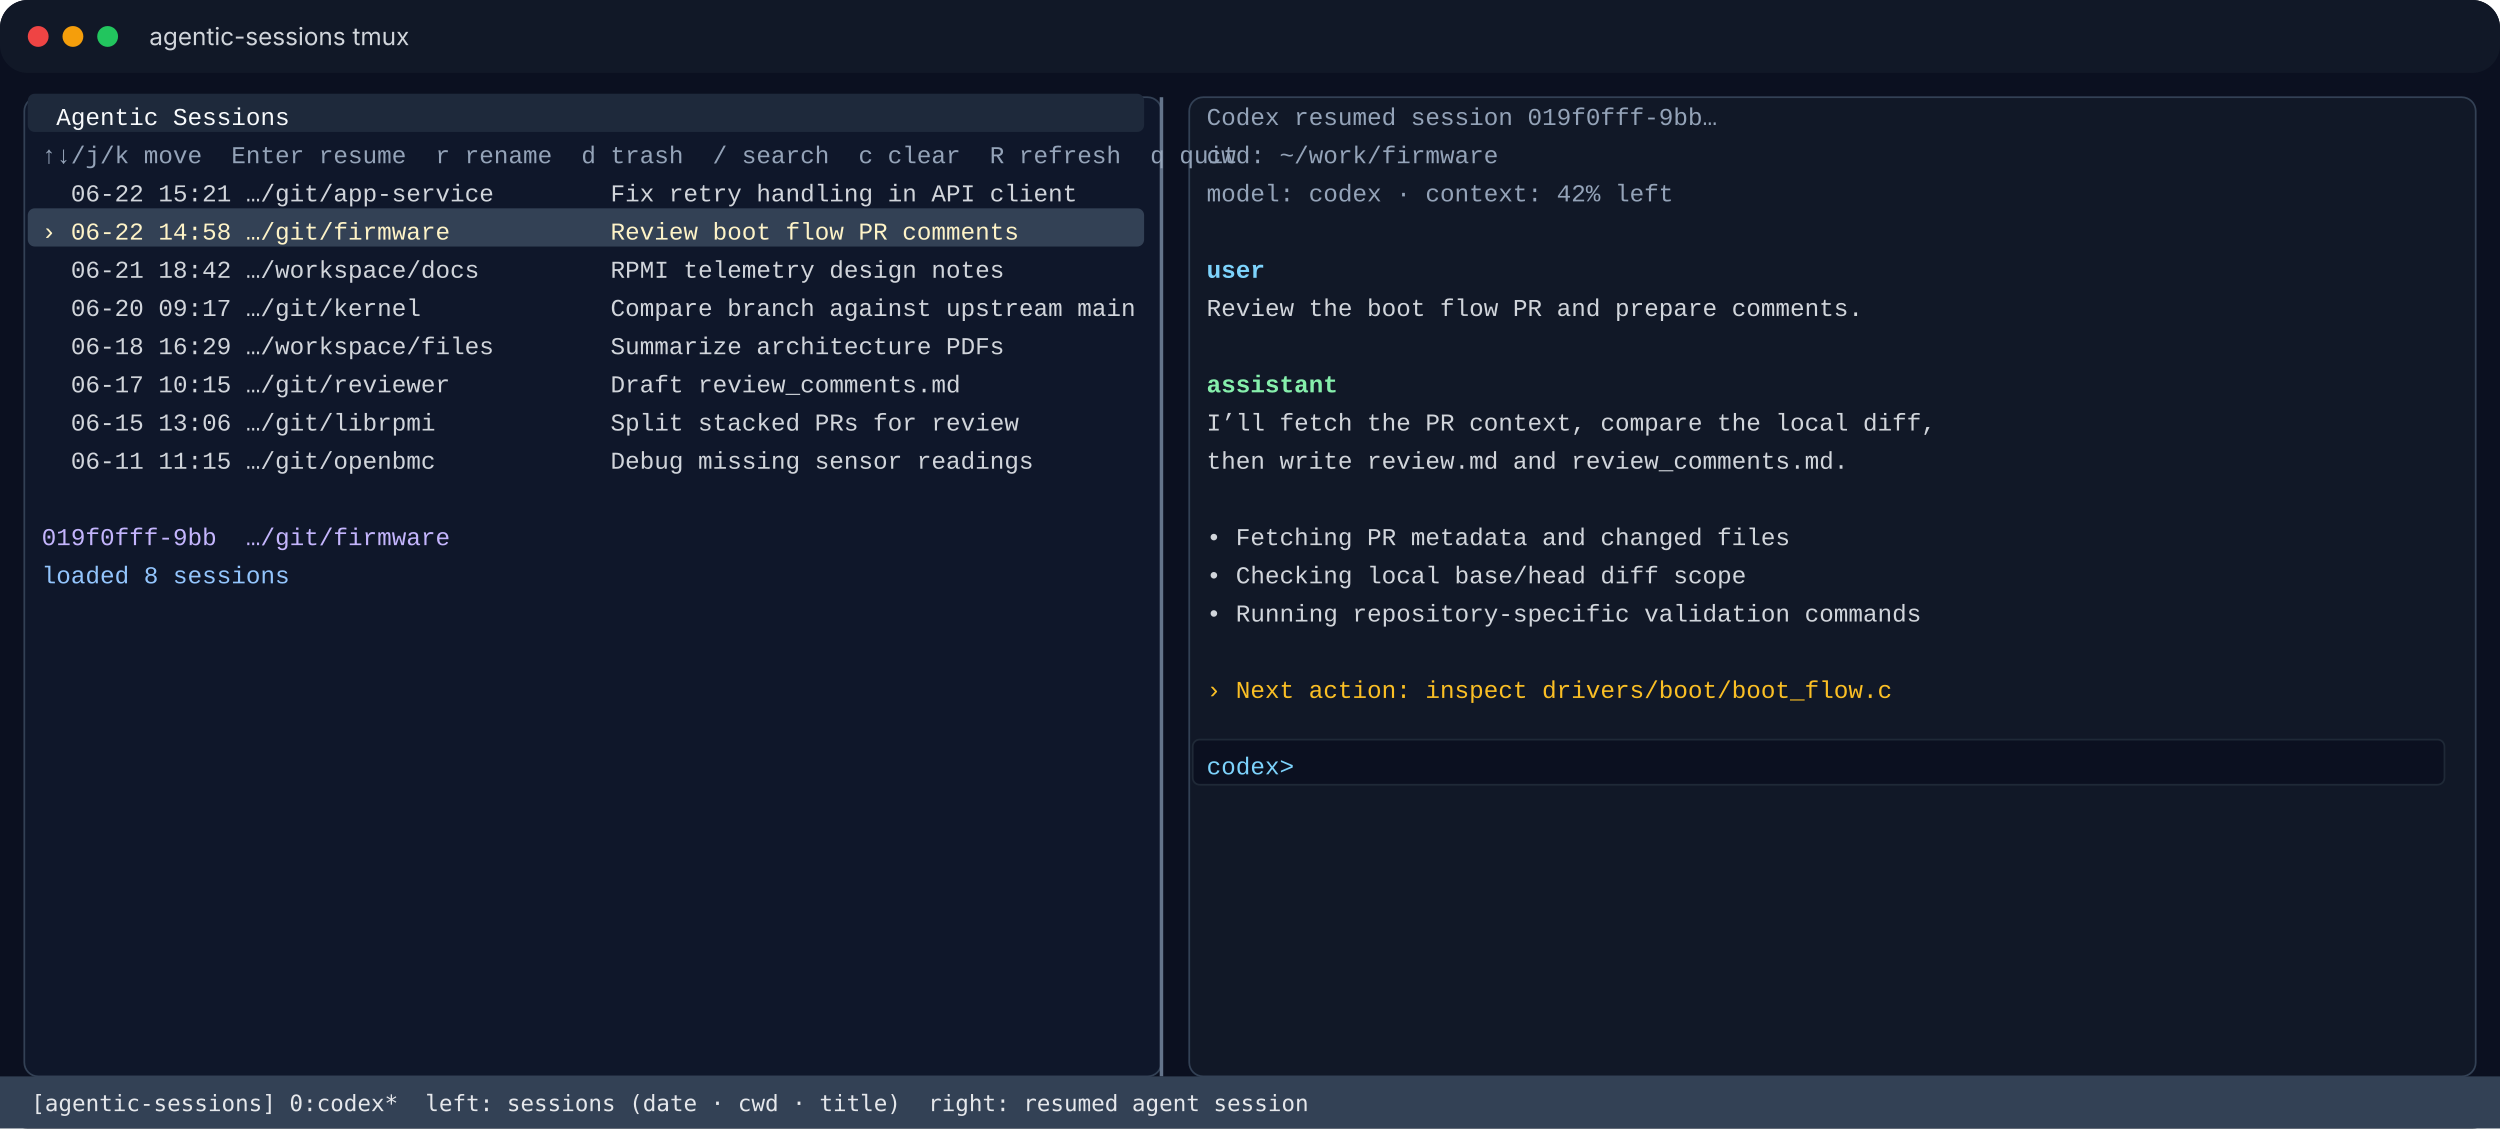
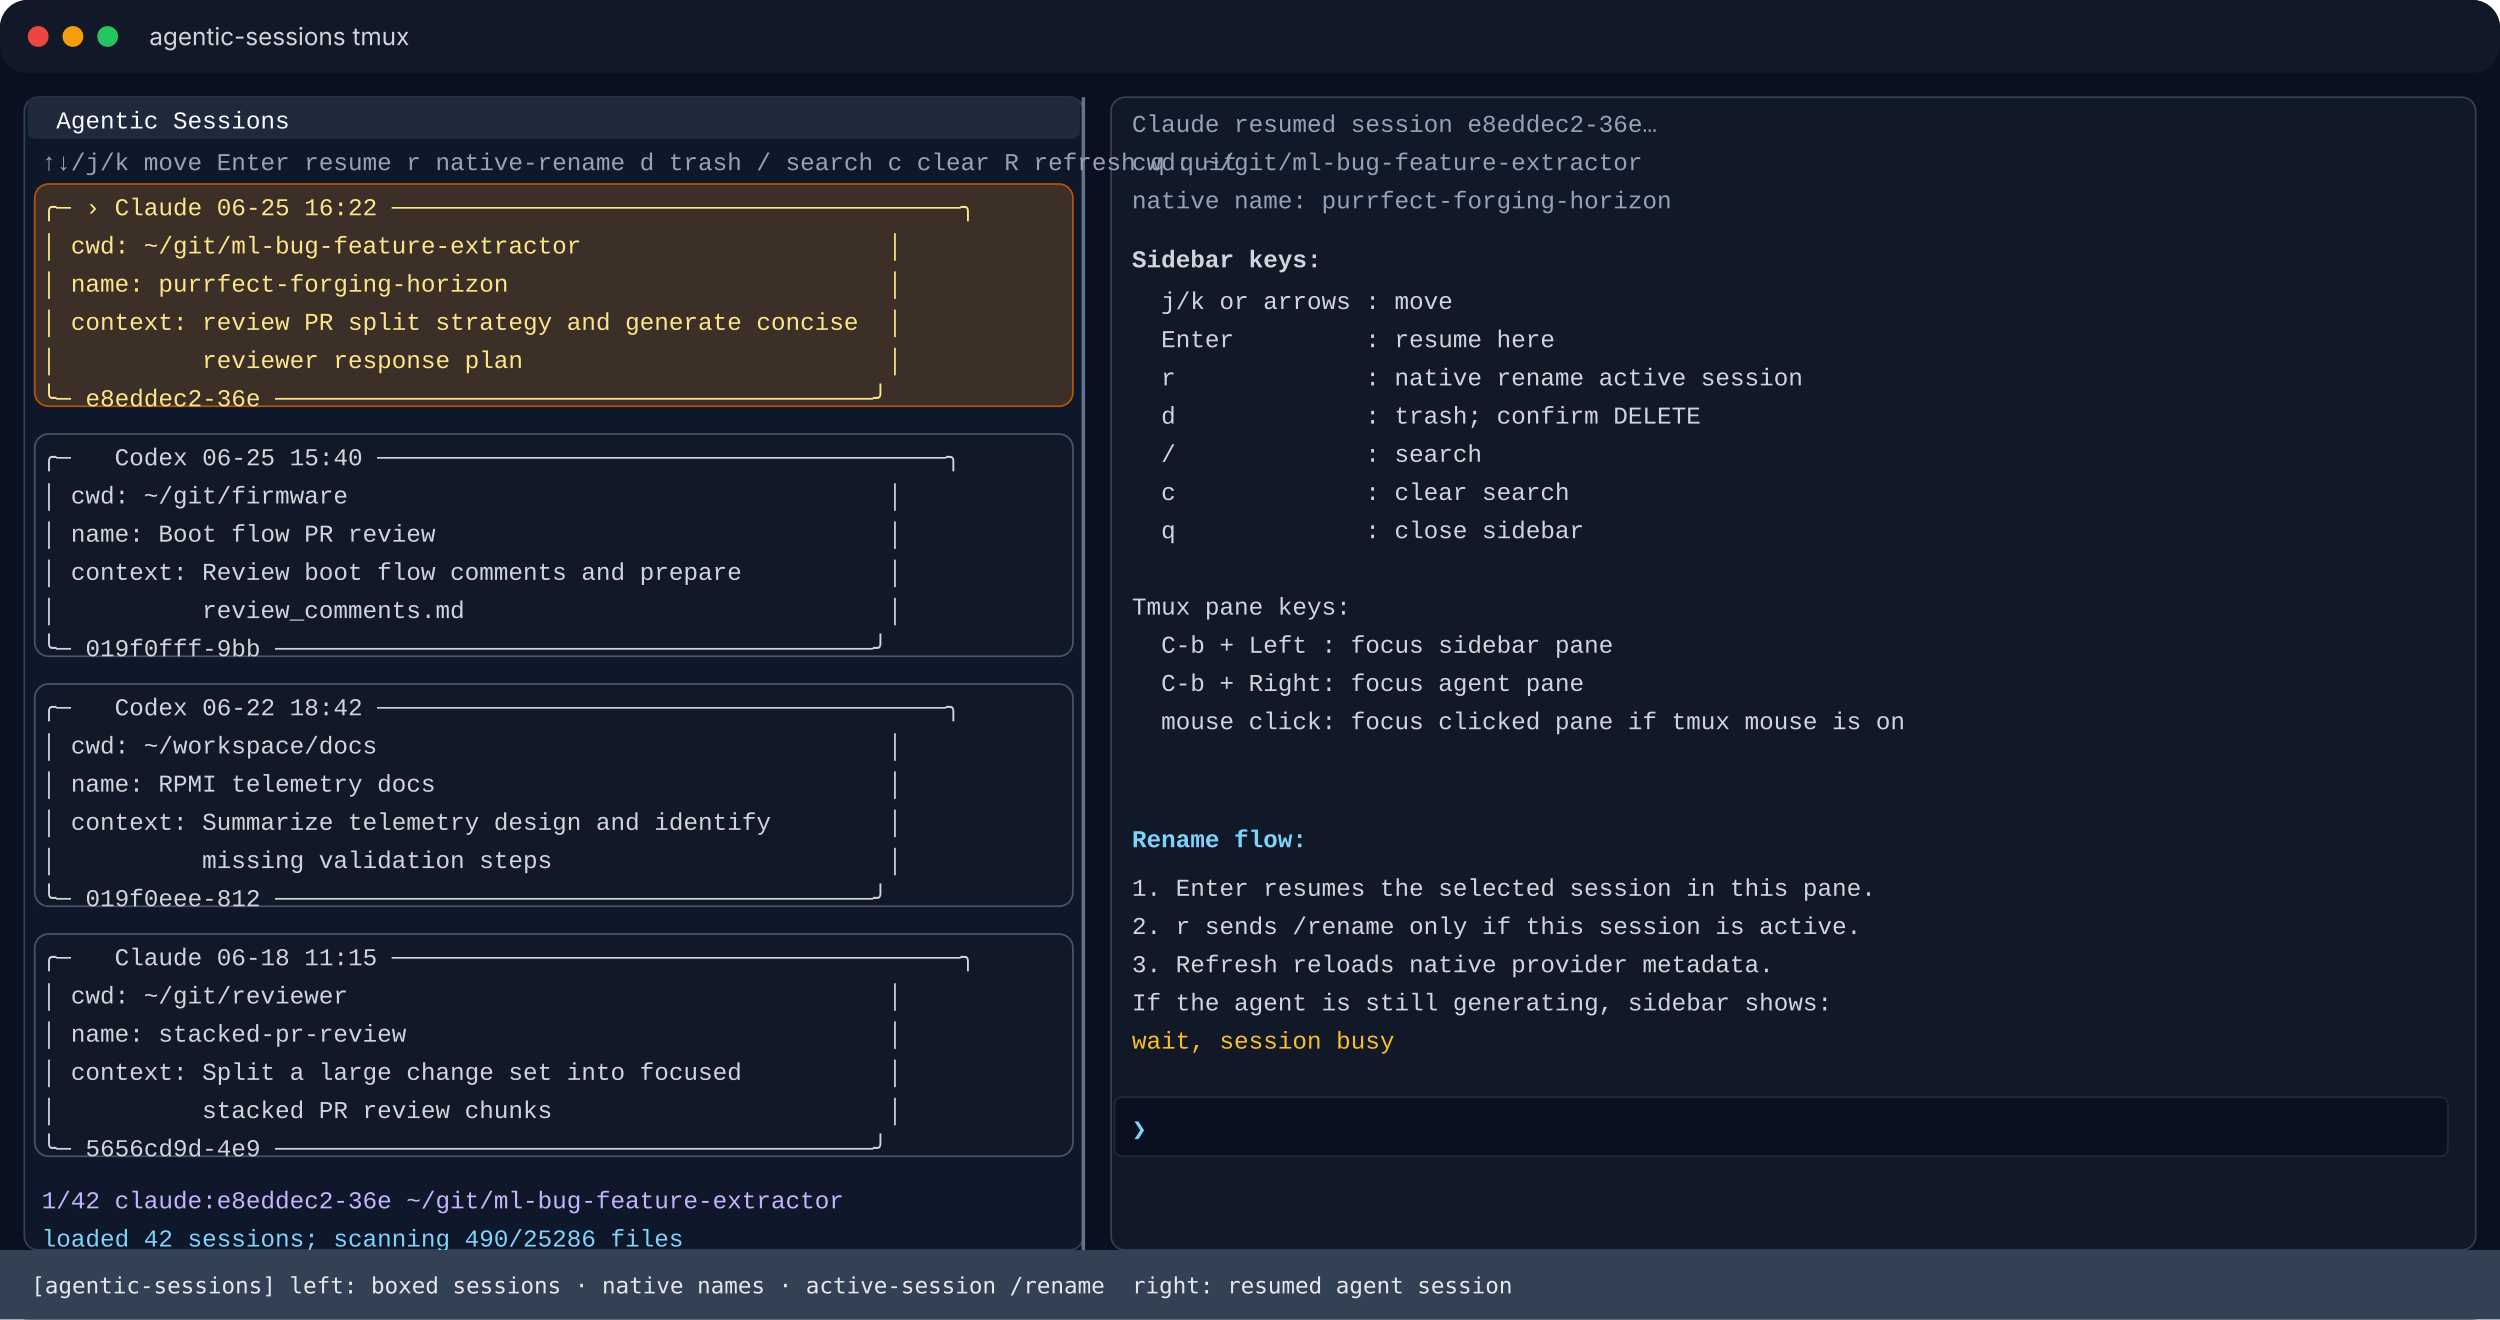
- <svg xmlns="http://www.w3.org/2000/svg" width="1440" height="650" viewBox="0 0 1440 650" role="img" aria-label="Realistic tmux sidebar with aligned columns and agent session on the right">
+ <svg xmlns="http://www.w3.org/2000/svg" width="1440" height="760" viewBox="0 0 1440 760" role="img" aria-label="agentic-sessions tmux sidebar with boxed session cards and native rename">
  <rect width="100%" height="100%" rx="16" fill="#0b1020" />
  <rect x="0" y="0" width="100%" height="42" rx="16" fill="#111827" />
  <circle cx="22" cy="21" r="6" fill="#ef4444" />
  <circle cx="42" cy="21" r="6" fill="#f59e0b" />
  <circle cx="62" cy="21" r="6" fill="#22c55e" />
  <text x="86" y="26" fill="#d1d5db" font-family="Inter,Segoe UI,Arial,sans-serif" font-size="14">agentic-sessions tmux</text>
-   <rect x="14" y="56" width="655" height="564" rx="8" fill="#0f172a" stroke="#334155" />
-   <rect x="685" y="56" width="741" height="564" rx="8" fill="#111827" stroke="#334155" />
-   <line x1="669" y1="56" x2="669" y2="620" stroke="#64748b" stroke-width="2" />
+   <rect x="14" y="56" width="610" height="664" rx="8" fill="#0f172a" stroke="#334155" />
+   <rect x="640" y="56" width="786" height="664" rx="8" fill="#111827" stroke="#334155" />
+   <line x1="624" y1="56" x2="624" y2="720" stroke="#64748b" stroke-width="2" />
  <g font-family="ui-monospace,SFMono-Regular,Menlo,Consolas,Liberation Mono,monospace" font-size="14" xml:space="preserve">
-     <rect x="16" y="54" width="643" height="22" rx="4" fill="#1e293b" />
-     <text x="24" y="72" fill="#f8fafc"> Agentic Sessions</text>
-     <text x="24" y="94" fill="#94a3b8">↑↓/j/k move  Enter resume  r rename  d trash  / search  c clear  R refresh  q quit</text>
-     <text x="24" y="116" fill="#d1d5db">  06-22 15:21 …/git/app-service        Fix retry handling in API client      </text>
-     <rect x="16" y="120" width="643" height="22" rx="4" fill="#334155" />
-     <text x="24" y="138" fill="#fef3c7">› 06-22 14:58 …/git/firmware           Review boot flow PR comments          </text>
-     <text x="24" y="160" fill="#d1d5db">  06-21 18:42 …/workspace/docs         RPMI telemetry design notes           </text>
-     <text x="24" y="182" fill="#d1d5db">  06-20 09:17 …/git/kernel             Compare branch against upstream main  </text>
-     <text x="24" y="204" fill="#d1d5db">  06-18 16:29 …/workspace/files        Summarize architecture PDFs           </text>
-     <text x="24" y="226" fill="#d1d5db">  06-17 10:15 …/git/reviewer           Draft review_comments.md              </text>
-     <text x="24" y="248" fill="#d1d5db">  06-15 13:06 …/git/librpmi            Split stacked PRs for review          </text>
-     <text x="24" y="270" fill="#d1d5db">  06-11 11:15 …/git/openbmc            Debug missing sensor readings         </text>
-     <text x="24" y="292" fill="#d1d5db" />
-     <text x="24" y="314" fill="#c4b5fd">019f0fff-9bb  …/git/firmware</text>
-     <text x="24" y="336" fill="#93c5fd">loaded 8 sessions</text>
-     <text x="695" y="72" fill="#94a3b8">Codex resumed session 019f0fff-9bb…</text>
-     <text x="695" y="94" fill="#94a3b8">cwd: ~/work/firmware</text>
-     <text x="695" y="116" fill="#94a3b8">model: codex · context: 42% left</text>
-     <text x="695" y="138" fill="#d1d5db" />
-     <text x="695" y="160" fill="#7dd3fc" font-weight="700">user</text>
-     <text x="695" y="182" fill="#d1d5db">Review the boot flow PR and prepare comments.</text>
-     <text x="695" y="204" fill="#d1d5db" />
-     <text x="695" y="226" fill="#86efac" font-weight="700">assistant</text>
-     <text x="695" y="248" fill="#d1d5db">I’ll fetch the PR context, compare the local diff,</text>
-     <text x="695" y="270" fill="#d1d5db">then write review.md and review_comments.md.</text>
-     <text x="695" y="292" fill="#d1d5db" />
-     <text x="695" y="314" fill="#d1d5db">• Fetching PR metadata and changed files</text>
-     <text x="695" y="336" fill="#d1d5db">• Checking local base/head diff scope</text>
-     <text x="695" y="358" fill="#d1d5db">• Running repository-specific validation commands</text>
-     <text x="695" y="380" fill="#d1d5db" />
-     <text x="695" y="402" fill="#fbbf24">› Next action: inspect drivers/boot/boot_flow.c</text>
-     <text x="695" y="424" fill="#d1d5db" />
-     <rect x="687" y="426" width="721" height="26" rx="4" fill="#0b1020" stroke="#1f2937" />
-     <text x="695" y="446" fill="#7dd3fc">codex&gt; </text>
-     <rect x="0" y="620" width="100%" height="30" fill="#334155" />
-     <text x="18" y="640" fill="#e5e7eb" font-family="ui-monospace,SFMono-Regular,Menlo,Consolas,monospace" font-size="13">[agentic-sessions] 0:codex*  left: sessions (date · cwd · title)  right: resumed agent session</text>
+     <rect x="16" y="56" width="606" height="24" rx="4" fill="#1e293b" />
+     <text x="24" y="74" fill="#f8fafc"> Agentic Sessions</text>
+     <text x="24" y="98" fill="#94a3b8">↑↓/j/k move Enter resume r native-rename d trash / search c clear R refresh q quit</text>
+     <rect x="20" y="106" width="598" height="128" rx="8" fill="#3b2f27" stroke="#b45309" />
+     <text x="24" y="124" fill="#fde68a">╭─ › Claude 06-25 16:22 ───────────────────────────────────────╮</text>
+     <text x="24" y="146" fill="#fde68a">│ cwd: ~/git/ml-bug-feature-extractor                     │</text>
+     <text x="24" y="168" fill="#fde68a">│ name: purrfect-forging-horizon                          │</text>
+     <text x="24" y="190" fill="#fde68a">│ context: review PR split strategy and generate concise  │</text>
+     <text x="24" y="212" fill="#fde68a">│          reviewer response plan                         │</text>
+     <text x="24" y="234" fill="#fde68a">╰─ e8eddec2-36e ─────────────────────────────────────────╯</text>
+     <rect x="20" y="250" width="598" height="128" rx="8" fill="#111827" stroke="#475569" />
+     <text x="24" y="268" fill="#d1d5db">╭─   Codex 06-25 15:40 ───────────────────────────────────────╮</text>
+     <text x="24" y="290" fill="#d1d5db">│ cwd: ~/git/firmware                                     │</text>
+     <text x="24" y="312" fill="#d1d5db">│ name: Boot flow PR review                               │</text>
+     <text x="24" y="334" fill="#d1d5db">│ context: Review boot flow comments and prepare          │</text>
+     <text x="24" y="356" fill="#d1d5db">│          review_comments.md                             │</text>
+     <text x="24" y="378" fill="#d1d5db">╰─ 019f0fff-9bb ─────────────────────────────────────────╯</text>
+     <rect x="20" y="394" width="598" height="128" rx="8" fill="#111827" stroke="#475569" />
+     <text x="24" y="412" fill="#d1d5db">╭─   Codex 06-22 18:42 ───────────────────────────────────────╮</text>
+     <text x="24" y="434" fill="#d1d5db">│ cwd: ~/workspace/docs                                   │</text>
+     <text x="24" y="456" fill="#d1d5db">│ name: RPMI telemetry docs                               │</text>
+     <text x="24" y="478" fill="#d1d5db">│ context: Summarize telemetry design and identify        │</text>
+     <text x="24" y="500" fill="#d1d5db">│          missing validation steps                       │</text>
+     <text x="24" y="522" fill="#d1d5db">╰─ 019f0eee-812 ─────────────────────────────────────────╯</text>
+     <rect x="20" y="538" width="598" height="128" rx="8" fill="#111827" stroke="#475569" />
+     <text x="24" y="556" fill="#d1d5db">╭─   Claude 06-18 11:15 ───────────────────────────────────────╮</text>
+     <text x="24" y="578" fill="#d1d5db">│ cwd: ~/git/reviewer                                     │</text>
+     <text x="24" y="600" fill="#d1d5db">│ name: stacked-pr-review                                 │</text>
+     <text x="24" y="622" fill="#d1d5db">│ context: Split a large change set into focused          │</text>
+     <text x="24" y="644" fill="#d1d5db">│          stacked PR review chunks                       │</text>
+     <text x="24" y="666" fill="#d1d5db">╰─ 5656cd9d-4e9 ─────────────────────────────────────────╯</text>
+     <text x="24" y="696" fill="#c4b5fd">1/42 claude:e8eddec2-36e ~/git/ml-bug-feature-extractor</text>
+     <text x="24" y="718" fill="#7dd3fc">loaded 42 sessions; scanning 490/25286 files</text>
+     <text x="652" y="76" fill="#94a3b8">Claude resumed session e8eddec2-36e…</text>
+     <text x="652" y="98" fill="#94a3b8">cwd: ~/git/ml-bug-feature-extractor</text>
+     <text x="652" y="120" fill="#94a3b8">native name: purrfect-forging-horizon</text>
+     <text x="652" y="154" fill="#d1d5db" font-weight="700">Sidebar keys:</text>
+     <text x="652" y="178" fill="#d1d5db">  j/k or arrows : move</text>
+     <text x="652" y="200" fill="#d1d5db">  Enter         : resume here</text>
+     <text x="652" y="222" fill="#d1d5db">  r             : native rename active session</text>
+     <text x="652" y="244" fill="#d1d5db">  d             : trash; confirm DELETE</text>
+     <text x="652" y="266" fill="#d1d5db">  /             : search</text>
+     <text x="652" y="288" fill="#d1d5db">  c             : clear search</text>
+     <text x="652" y="310" fill="#d1d5db">  q             : close sidebar</text>
+     <text x="652" y="332" fill="#94a3b8" />
+     <text x="652" y="354" fill="#d1d5db">Tmux pane keys:</text>
+     <text x="652" y="376" fill="#d1d5db">  C-b + Left : focus sidebar pane</text>
+     <text x="652" y="398" fill="#d1d5db">  C-b + Right: focus agent pane</text>
+     <text x="652" y="420" fill="#d1d5db">  mouse click: focus clicked pane if tmux mouse is on</text>
+     <text x="652" y="488" fill="#7dd3fc" font-weight="700">Rename flow:</text>
+     <text x="652" y="516" fill="#d1d5db">1. Enter resumes the selected session in this pane.</text>
+     <text x="652" y="538" fill="#d1d5db">2. r sends /rename only if this session is active.</text>
+     <text x="652" y="560" fill="#d1d5db">3. Refresh reloads native provider metadata.</text>
+     <text x="652" y="582" fill="#d1d5db">If the agent is still generating, sidebar shows:</text>
+     <text x="652" y="604" fill="#fbbf24">wait, session busy</text>
+     <rect x="642" y="632" width="768" height="34" rx="4" fill="#0b1020" stroke="#1f2937" />
+     <text x="652" y="655" fill="#7dd3fc">❯ </text>
+     <rect x="0" y="720" width="100%" height="40" fill="#334155" />
+     <text x="18" y="745" fill="#e5e7eb" font-family="ui-monospace,SFMono-Regular,Menlo,Consolas,monospace" font-size="13">[agentic-sessions] left: boxed sessions · native names · active-session /rename  right: resumed agent session</text>
  </g>
</svg>
